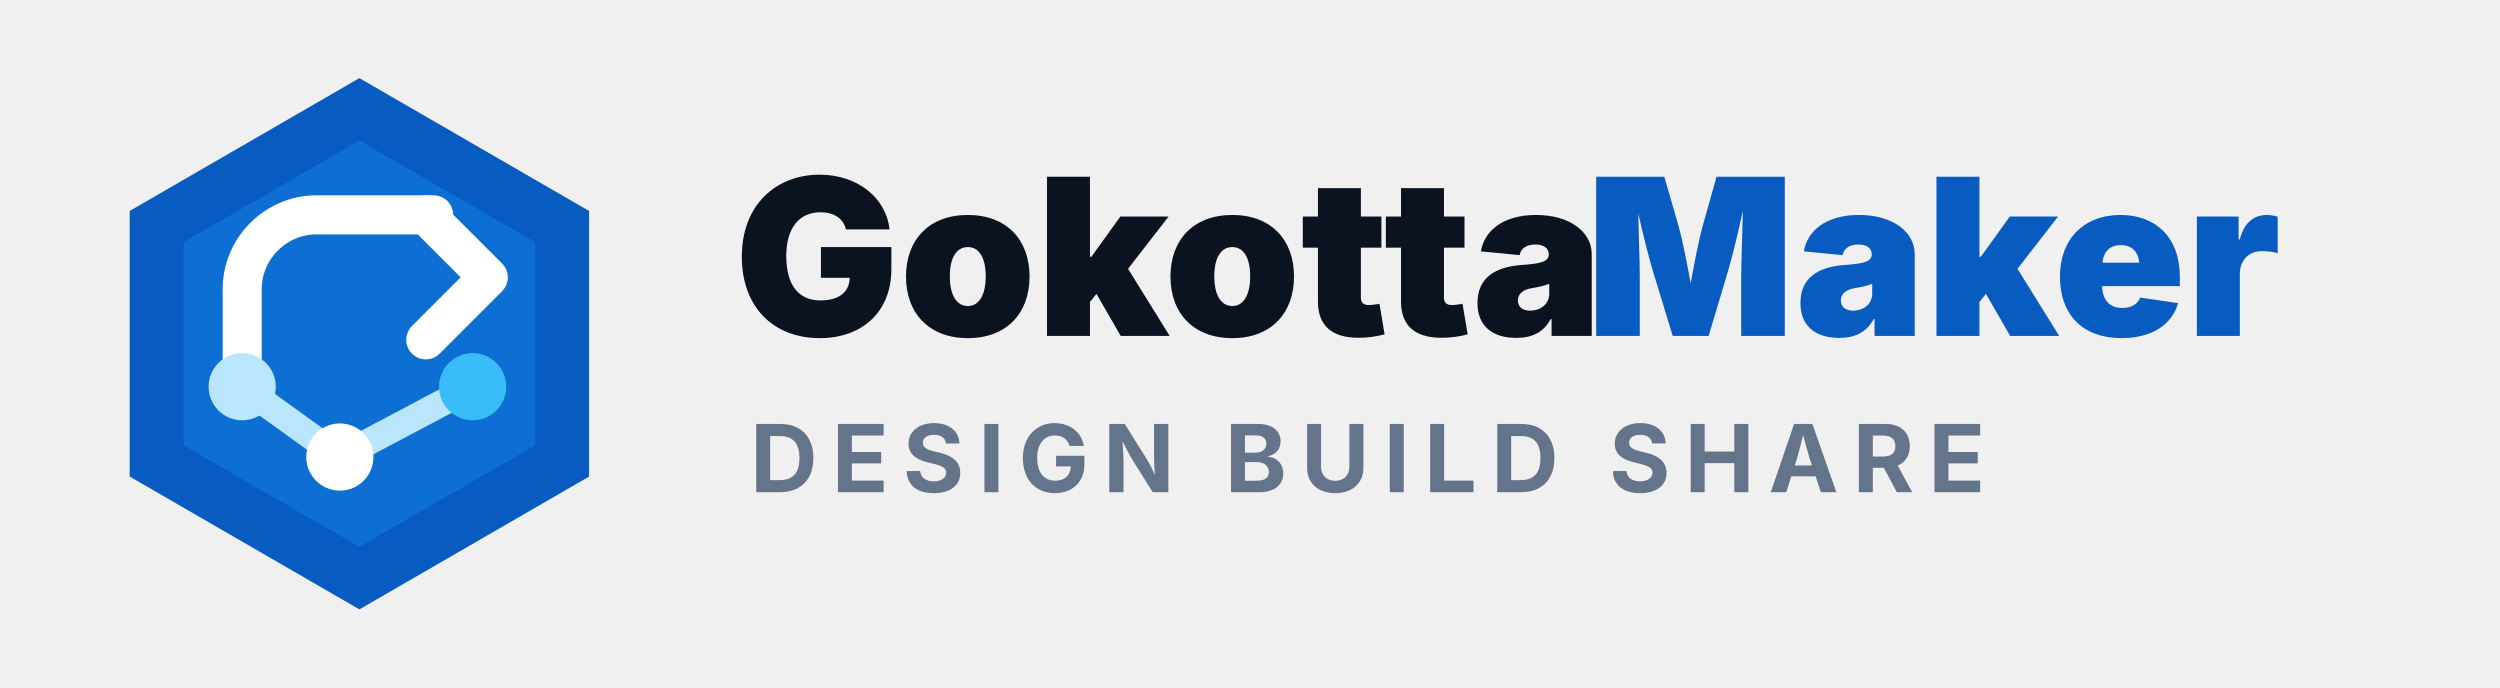
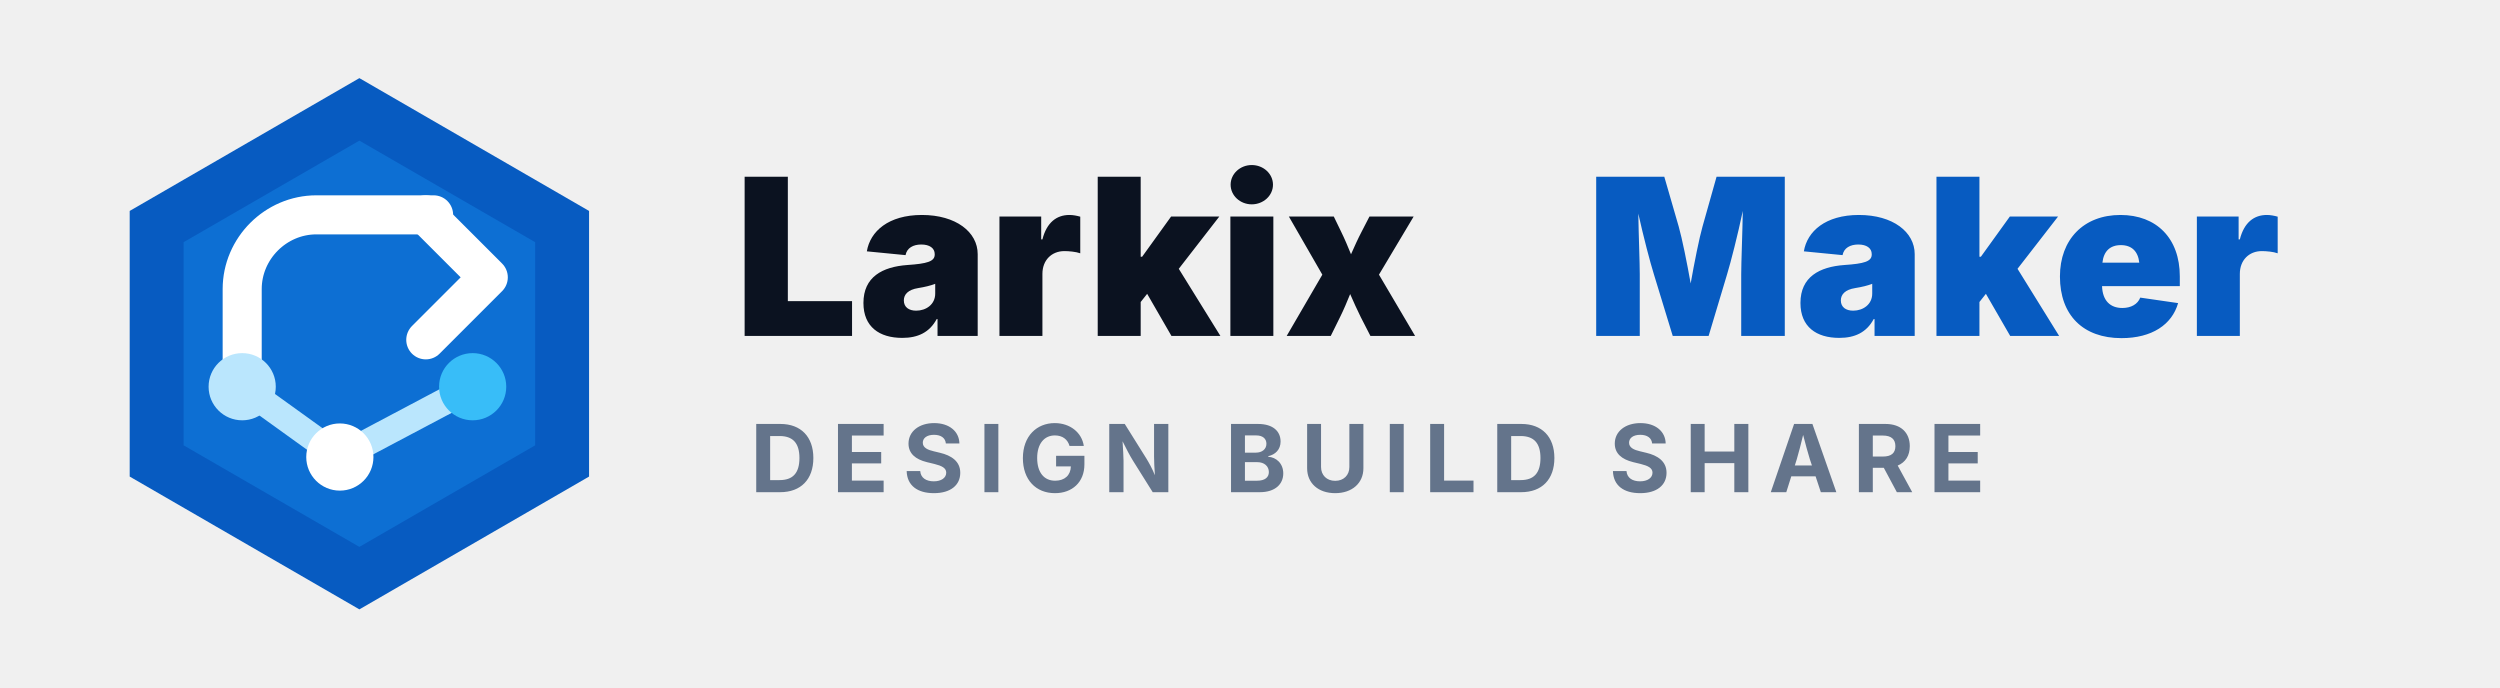
<svg xmlns="http://www.w3.org/2000/svg" width="320" height="88" viewBox="0 0 320 88" fill="none" role="img" aria-labelledby="title desc">
  <path d="M46 10L75.4 27V61L46 78L16.6 61V27L46 10Z" fill="#075BC1" />
  <path d="M46 18L68.5 31V57L46 70L23.5 57V31L46 18Z" fill="#0D6FD3" />
  <path d="M31 49.5V37C31 31.8 35.3 27.5 40.5 27.5H55.5" stroke="#FFFFFF" stroke-width="5" stroke-linecap="round" />
  <path d="M54.5 27.5L62.5 35.5L54.5 43.5" stroke="#FFFFFF" stroke-width="5" stroke-linecap="round" stroke-linejoin="round" />
  <path d="M31 49.5L43.5 58.5L60.5 49.5" stroke="#BAE6FD" stroke-width="3.4" stroke-linecap="round" stroke-linejoin="round" />
  <circle cx="31" cy="49.5" r="4.3" fill="#BAE6FD" />
  <circle cx="43.5" cy="58.5" r="4.3" fill="#FFFFFF" />
  <circle cx="60.5" cy="49.5" r="4.3" fill="#38BDF8" />
-   <text x="94" y="43" fill="#0B1220" font-family="Inter, Segoe UI, Microsoft YaHei, Arial, sans-serif" font-size="28" font-weight="850" letter-spacing="0">Gokotta</text>
+   <text x="94" y="43" fill="#0B1220" font-family="Inter, Segoe UI, Microsoft YaHei, Arial, sans-serif" font-size="28" font-weight="850" letter-spacing="0">Larkix</text>
  <text x="203" y="43" fill="#075BC1" font-family="Inter, Segoe UI, Microsoft YaHei, Arial, sans-serif" font-size="28" font-weight="850" letter-spacing="0">Maker</text>
  <text x="96" y="63" fill="#64748B" font-family="Inter, Segoe UI, Microsoft YaHei, Arial, sans-serif" font-size="12" font-weight="700" letter-spacing="1.8">DESIGN BUILD SHARE</text>
</svg>
